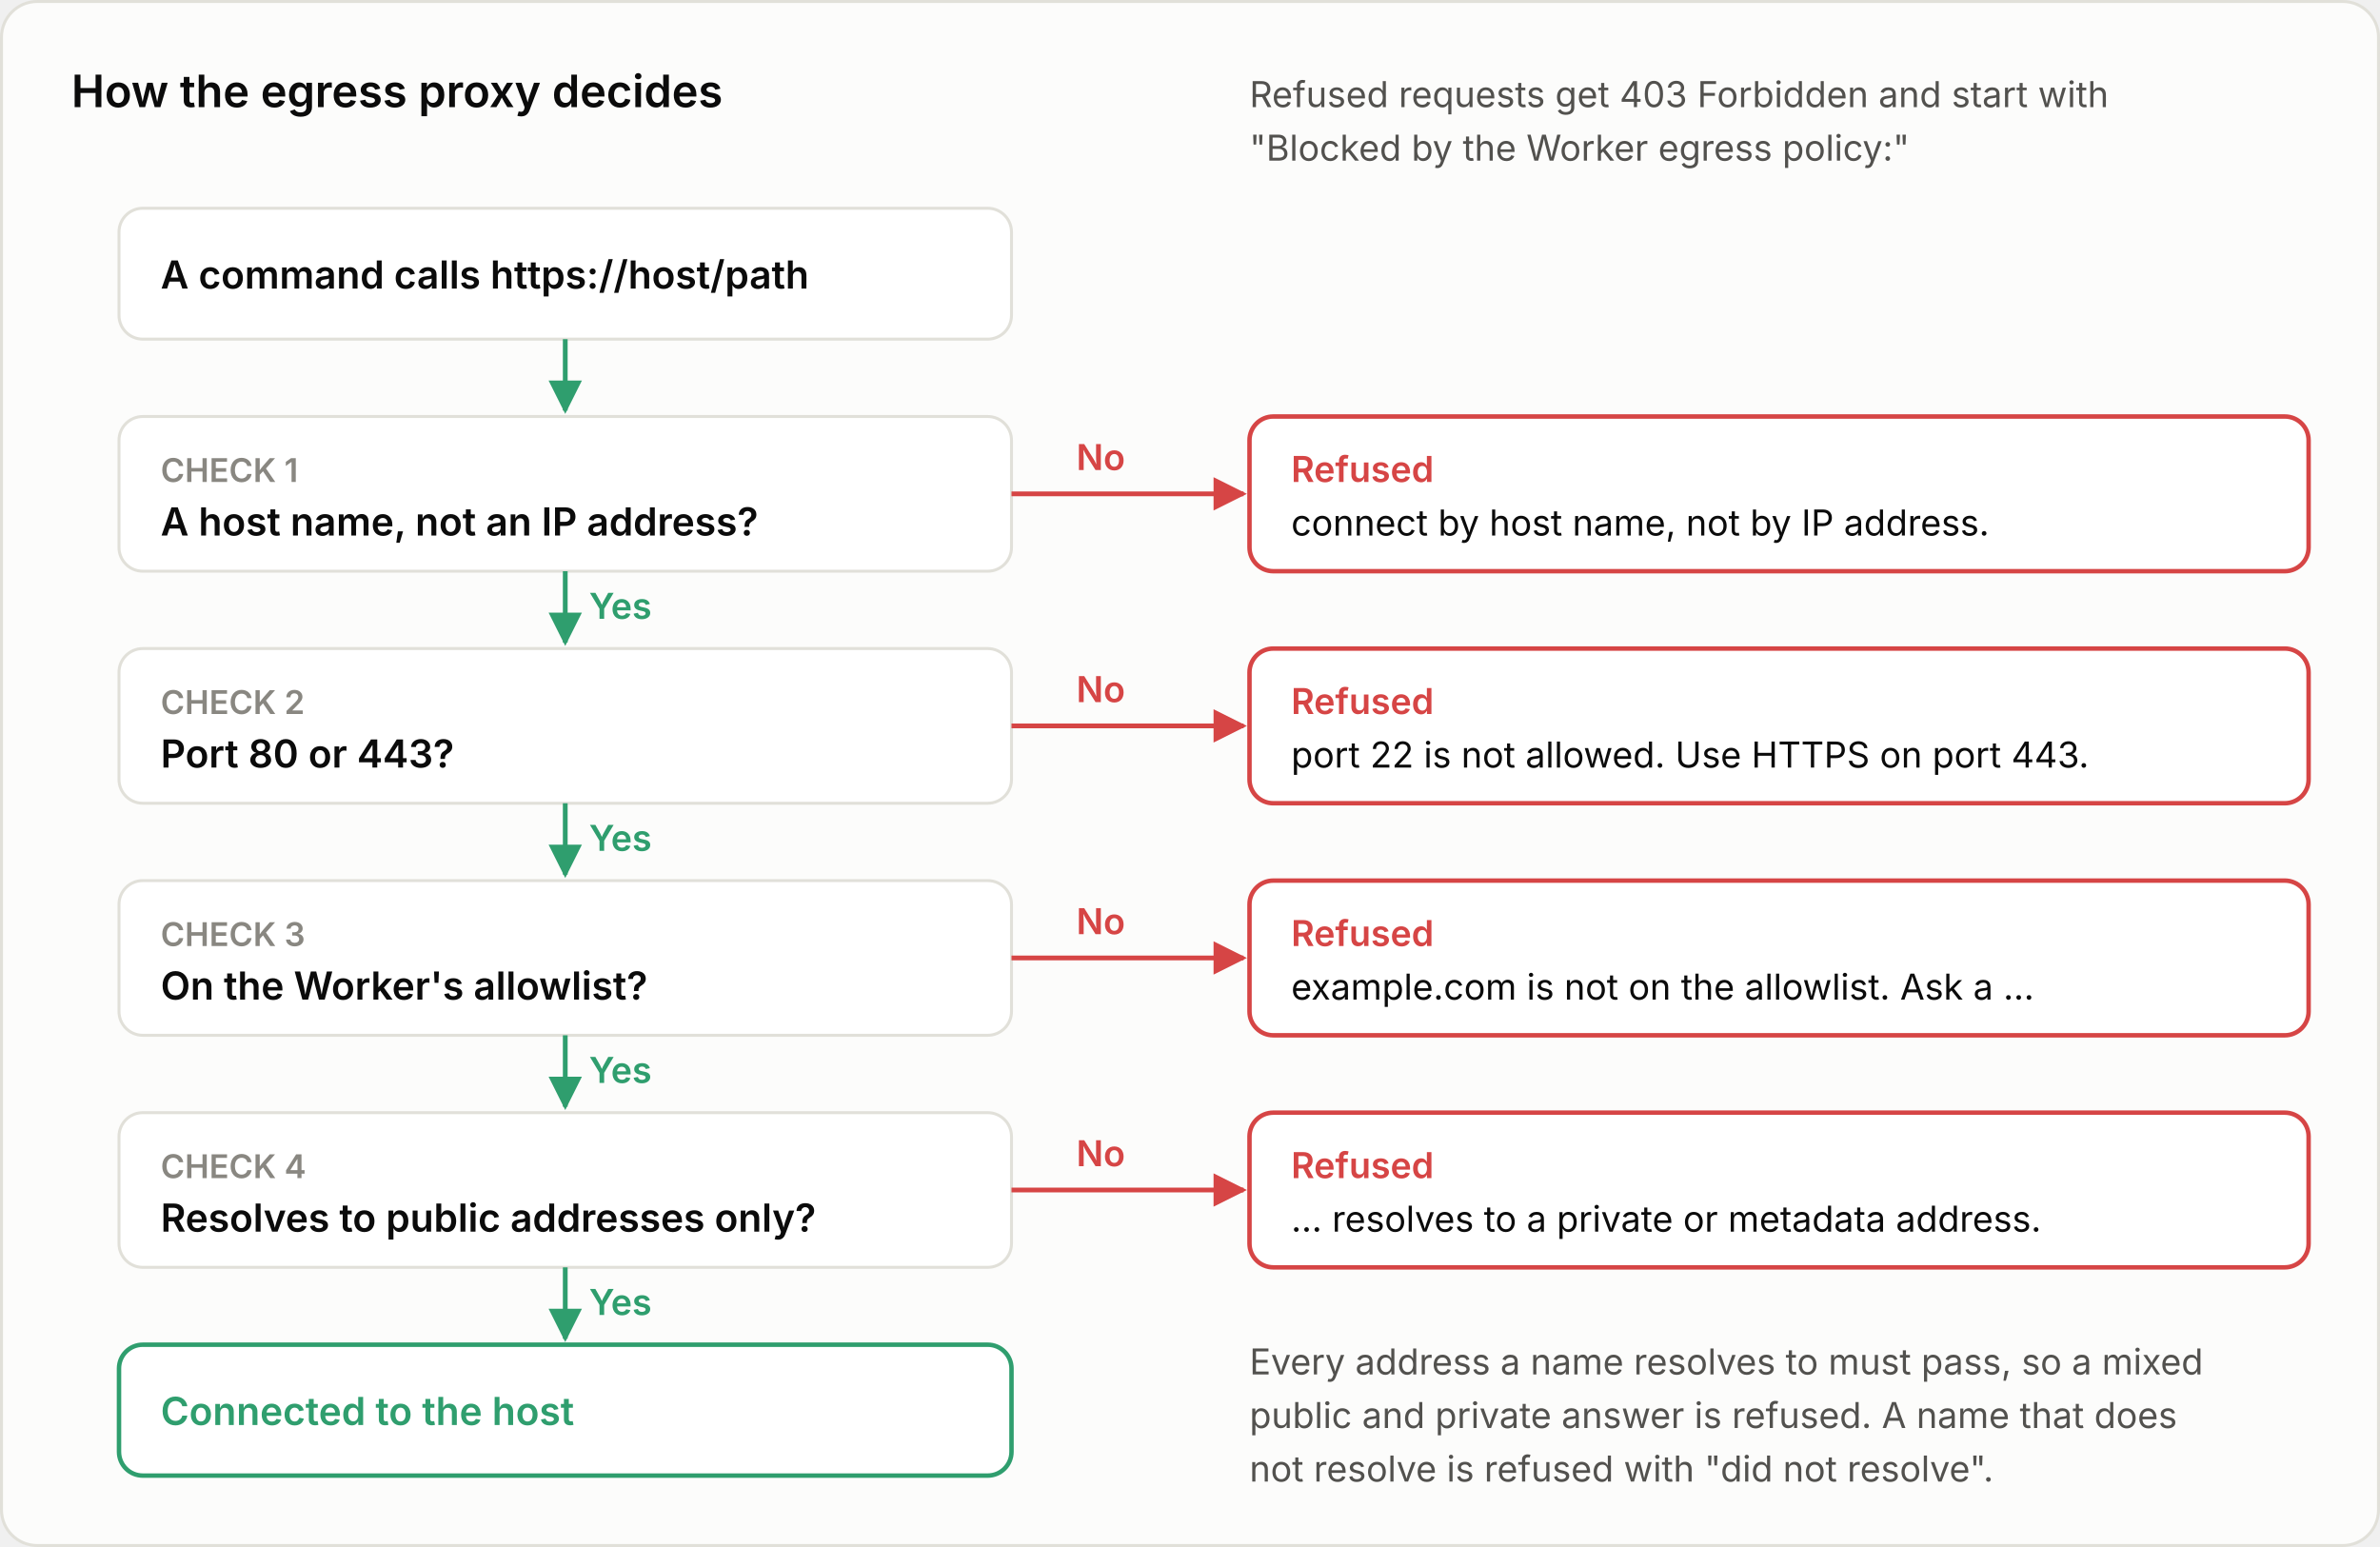
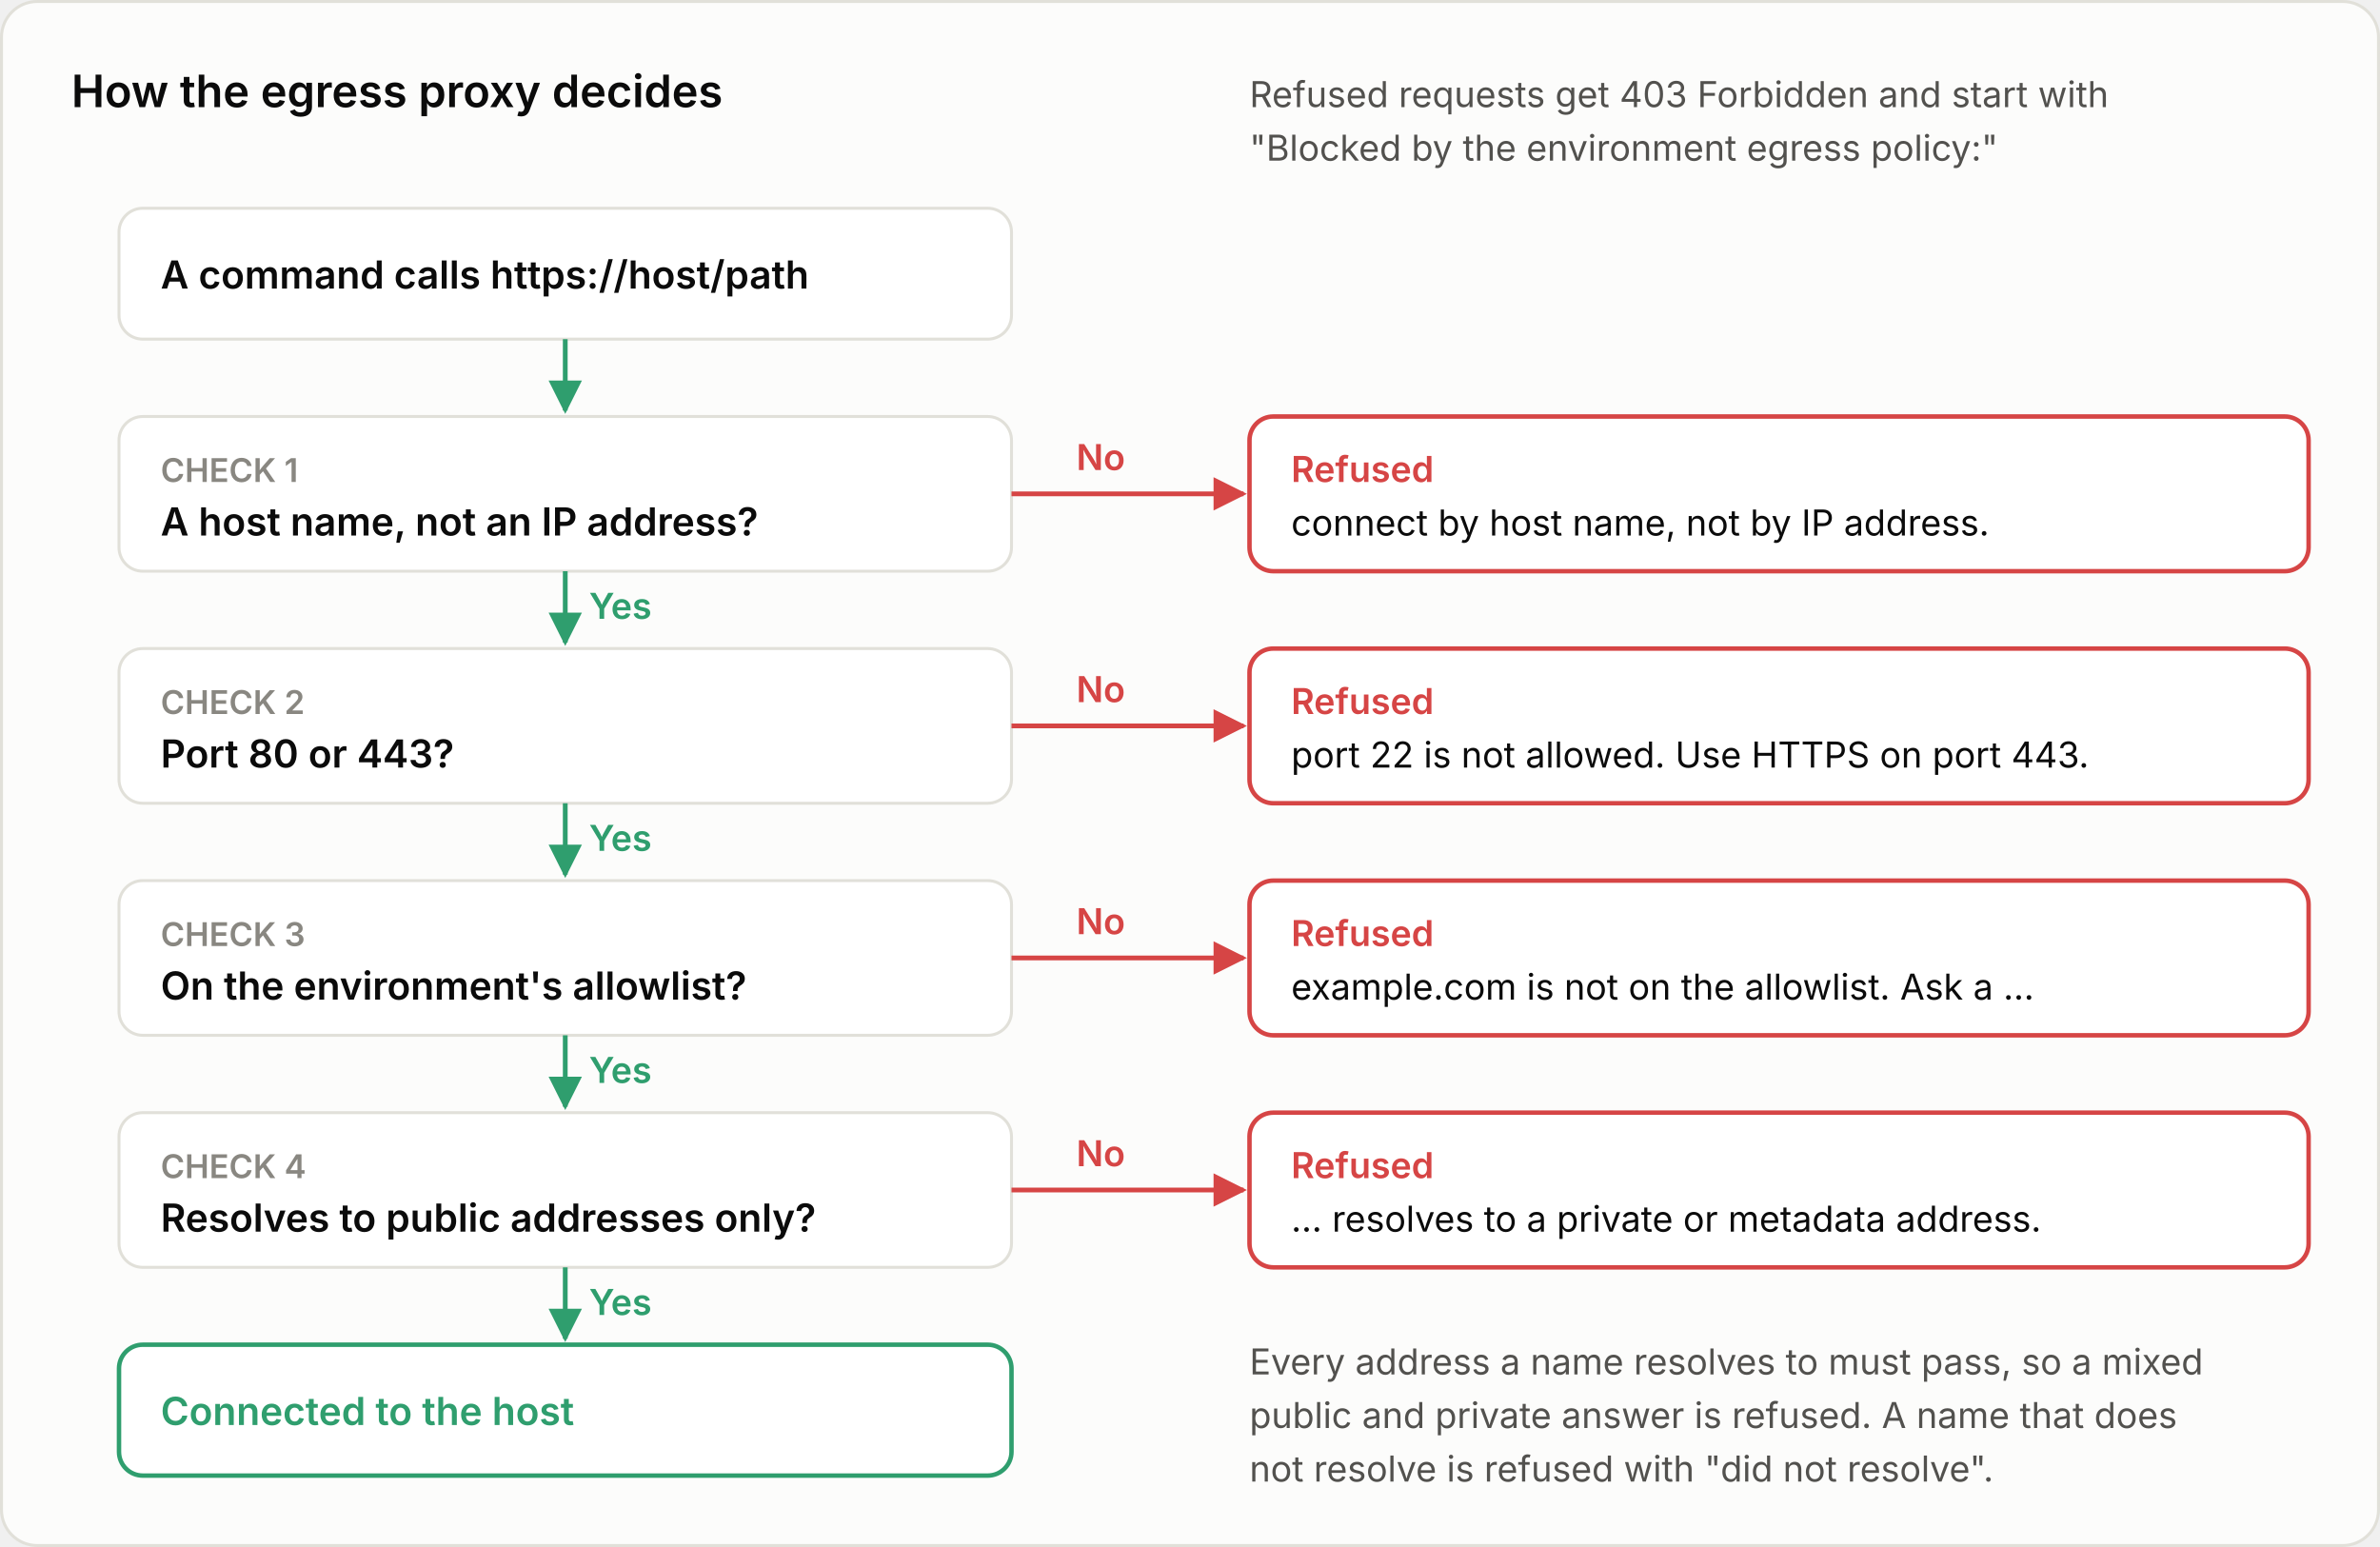
<svg xmlns="http://www.w3.org/2000/svg" viewBox="0 0 800 520" width="800" height="520" role="img" aria-label="The egress proxy checks a request in order: a host name rather than an IP address, port 80 or 443, a host on the allowlist, and a name that resolves to public addresses only; the first failed check refuses the request with its message" font-family="-apple-system, BlinkMacSystemFont, 'Segoe UI', Inter, Helvetica, Arial, sans-serif">
  <defs>
    <marker id="a-green" viewBox="0 0 10 10" refX="9" refY="5" markerWidth="7" markerHeight="7" orient="auto-start-reverse">
      <path d="M0,0 L10,5 L0,10 z" fill="#2f9e6e" />
    </marker>
    <marker id="a-red" viewBox="0 0 10 10" refX="9" refY="5" markerWidth="7" markerHeight="7" orient="auto-start-reverse">
      <path d="M0,0 L10,5 L0,10 z" fill="#d64545" />
    </marker>
  </defs>
  <rect x="0.5" y="0.5" width="799" height="519" rx="12" fill="#fcfcfb" stroke="#e1e0d9" />
  <text x="24" y="36" fill="#0b0b0b" font-size="15" font-weight="600" text-anchor="start">How the egress proxy decides</text>
  <text x="420" y="36" fill="#52514e" font-size="12" font-weight="400" text-anchor="start">Refused requests get 403 Forbidden and start with</text>
-   <text x="420" y="54" fill="#52514e" font-size="12" font-weight="400" text-anchor="start">"Blocked by the Worker egress policy:"</text>
+   <text x="420" y="54" fill="#52514e" font-size="12" font-weight="400" text-anchor="start">"Blocked by the environment egress policy:"</text>
  <rect x="40" y="70" width="300" height="44" rx="8" fill="#ffffff" stroke="#e1e0d9" />
  <text x="54" y="97" fill="#0b0b0b" font-size="13" font-weight="600" text-anchor="start">A command calls https://host/path</text>
  <rect x="40" y="140" width="300" height="52" rx="8" fill="#ffffff" stroke="#e1e0d9" />
  <text x="54" y="162" fill="#898781" font-size="11" font-weight="600" text-anchor="start">CHECK 1</text>
  <text x="54" y="180" fill="#0b0b0b" font-size="13" font-weight="600" text-anchor="start">A host name, not an IP address?</text>
  <rect x="40" y="218" width="300" height="52" rx="8" fill="#ffffff" stroke="#e1e0d9" />
  <text x="54" y="240" fill="#898781" font-size="11" font-weight="600" text-anchor="start">CHECK 2</text>
  <text x="54" y="258" fill="#0b0b0b" font-size="13" font-weight="600" text-anchor="start">Port 80 or 443?</text>
  <rect x="40" y="296" width="300" height="52" rx="8" fill="#ffffff" stroke="#e1e0d9" />
  <text x="54" y="318" fill="#898781" font-size="11" font-weight="600" text-anchor="start">CHECK 3</text>
-   <text x="54" y="336" fill="#0b0b0b" font-size="13" font-weight="600" text-anchor="start">On the Worker's allowlist?</text>
+   <text x="54" y="336" fill="#0b0b0b" font-size="13" font-weight="600" text-anchor="start">On the environment's allowlist?</text>
  <rect x="40" y="374" width="300" height="52" rx="8" fill="#ffffff" stroke="#e1e0d9" />
  <text x="54" y="396" fill="#898781" font-size="11" font-weight="600" text-anchor="start">CHECK 4</text>
  <text x="54" y="414" fill="#0b0b0b" font-size="13" font-weight="600" text-anchor="start">Resolves to public addresses only?</text>
  <rect x="40" y="452" width="300" height="44" rx="8" fill="#ffffff" stroke="#2f9e6e" stroke-width="1.5" />
  <text x="54" y="479" fill="#2f9e6e" font-size="13" font-weight="600" text-anchor="start">Connected to the host</text>
  <line x1="190" y1="114" x2="190" y2="138" stroke="#2f9e6e" stroke-width="1.6" marker-end="url(#a-green)" />
  <line x1="190" y1="192" x2="190" y2="216" stroke="#2f9e6e" stroke-width="1.6" marker-end="url(#a-green)" />
  <text x="198" y="208" fill="#2f9e6e" font-size="12" font-weight="600" text-anchor="start">Yes</text>
  <line x1="190" y1="270" x2="190" y2="294" stroke="#2f9e6e" stroke-width="1.6" marker-end="url(#a-green)" />
  <text x="198" y="286" fill="#2f9e6e" font-size="12" font-weight="600" text-anchor="start">Yes</text>
  <line x1="190" y1="348" x2="190" y2="372" stroke="#2f9e6e" stroke-width="1.6" marker-end="url(#a-green)" />
  <text x="198" y="364" fill="#2f9e6e" font-size="12" font-weight="600" text-anchor="start">Yes</text>
  <line x1="190" y1="426" x2="190" y2="450" stroke="#2f9e6e" stroke-width="1.6" marker-end="url(#a-green)" />
  <text x="198" y="442" fill="#2f9e6e" font-size="12" font-weight="600" text-anchor="start">Yes</text>
  <rect x="420" y="140" width="356" height="52" rx="8" fill="#ffffff" stroke="#d64545" stroke-width="1.5" />
  <text x="434" y="162" fill="#d64545" font-size="12" font-weight="600" text-anchor="start">Refused</text>
  <text x="434" y="180" fill="#0b0b0b" font-size="12" font-weight="400" text-anchor="start">connect by host name, not by IP address.</text>
  <rect x="420" y="218" width="356" height="52" rx="8" fill="#ffffff" stroke="#d64545" stroke-width="1.5" />
  <text x="434" y="240" fill="#d64545" font-size="12" font-weight="600" text-anchor="start">Refused</text>
  <text x="434" y="258" fill="#0b0b0b" font-size="12" font-weight="400" text-anchor="start">port 22 is not allowed. Use HTTPS on port 443.</text>
  <rect x="420" y="296" width="356" height="52" rx="8" fill="#ffffff" stroke="#d64545" stroke-width="1.5" />
  <text x="434" y="318" fill="#d64545" font-size="12" font-weight="600" text-anchor="start">Refused</text>
  <text x="434" y="336" fill="#0b0b0b" font-size="12" font-weight="400" text-anchor="start">example.com is not on the allowlist. Ask a ...</text>
  <rect x="420" y="374" width="356" height="52" rx="8" fill="#ffffff" stroke="#d64545" stroke-width="1.5" />
  <text x="434" y="396" fill="#d64545" font-size="12" font-weight="600" text-anchor="start">Refused</text>
  <text x="434" y="414" fill="#0b0b0b" font-size="12" font-weight="400" text-anchor="start">... resolves to a private or metadata address.</text>
  <line x1="340" y1="166" x2="418" y2="166" stroke="#d64545" stroke-width="1.6" marker-end="url(#a-red)" />
  <text x="370" y="158" fill="#d64545" font-size="12" font-weight="600" text-anchor="middle">No</text>
  <line x1="340" y1="244" x2="418" y2="244" stroke="#d64545" stroke-width="1.6" marker-end="url(#a-red)" />
  <text x="370" y="236" fill="#d64545" font-size="12" font-weight="600" text-anchor="middle">No</text>
  <line x1="340" y1="322" x2="418" y2="322" stroke="#d64545" stroke-width="1.6" marker-end="url(#a-red)" />
  <text x="370" y="314" fill="#d64545" font-size="12" font-weight="600" text-anchor="middle">No</text>
  <line x1="340" y1="400" x2="418" y2="400" stroke="#d64545" stroke-width="1.6" marker-end="url(#a-red)" />
  <text x="370" y="392" fill="#d64545" font-size="12" font-weight="600" text-anchor="middle">No</text>
  <text x="420" y="462" fill="#52514e" font-size="12" font-weight="400" text-anchor="start">Every address a name resolves to must pass, so a mixed</text>
  <text x="420" y="480" fill="#52514e" font-size="12" font-weight="400" text-anchor="start">public and private answer is refused. A name that does</text>
  <text x="420" y="498" fill="#52514e" font-size="12" font-weight="400" text-anchor="start">not resolve is refused with "did not resolve".</text>
</svg>
